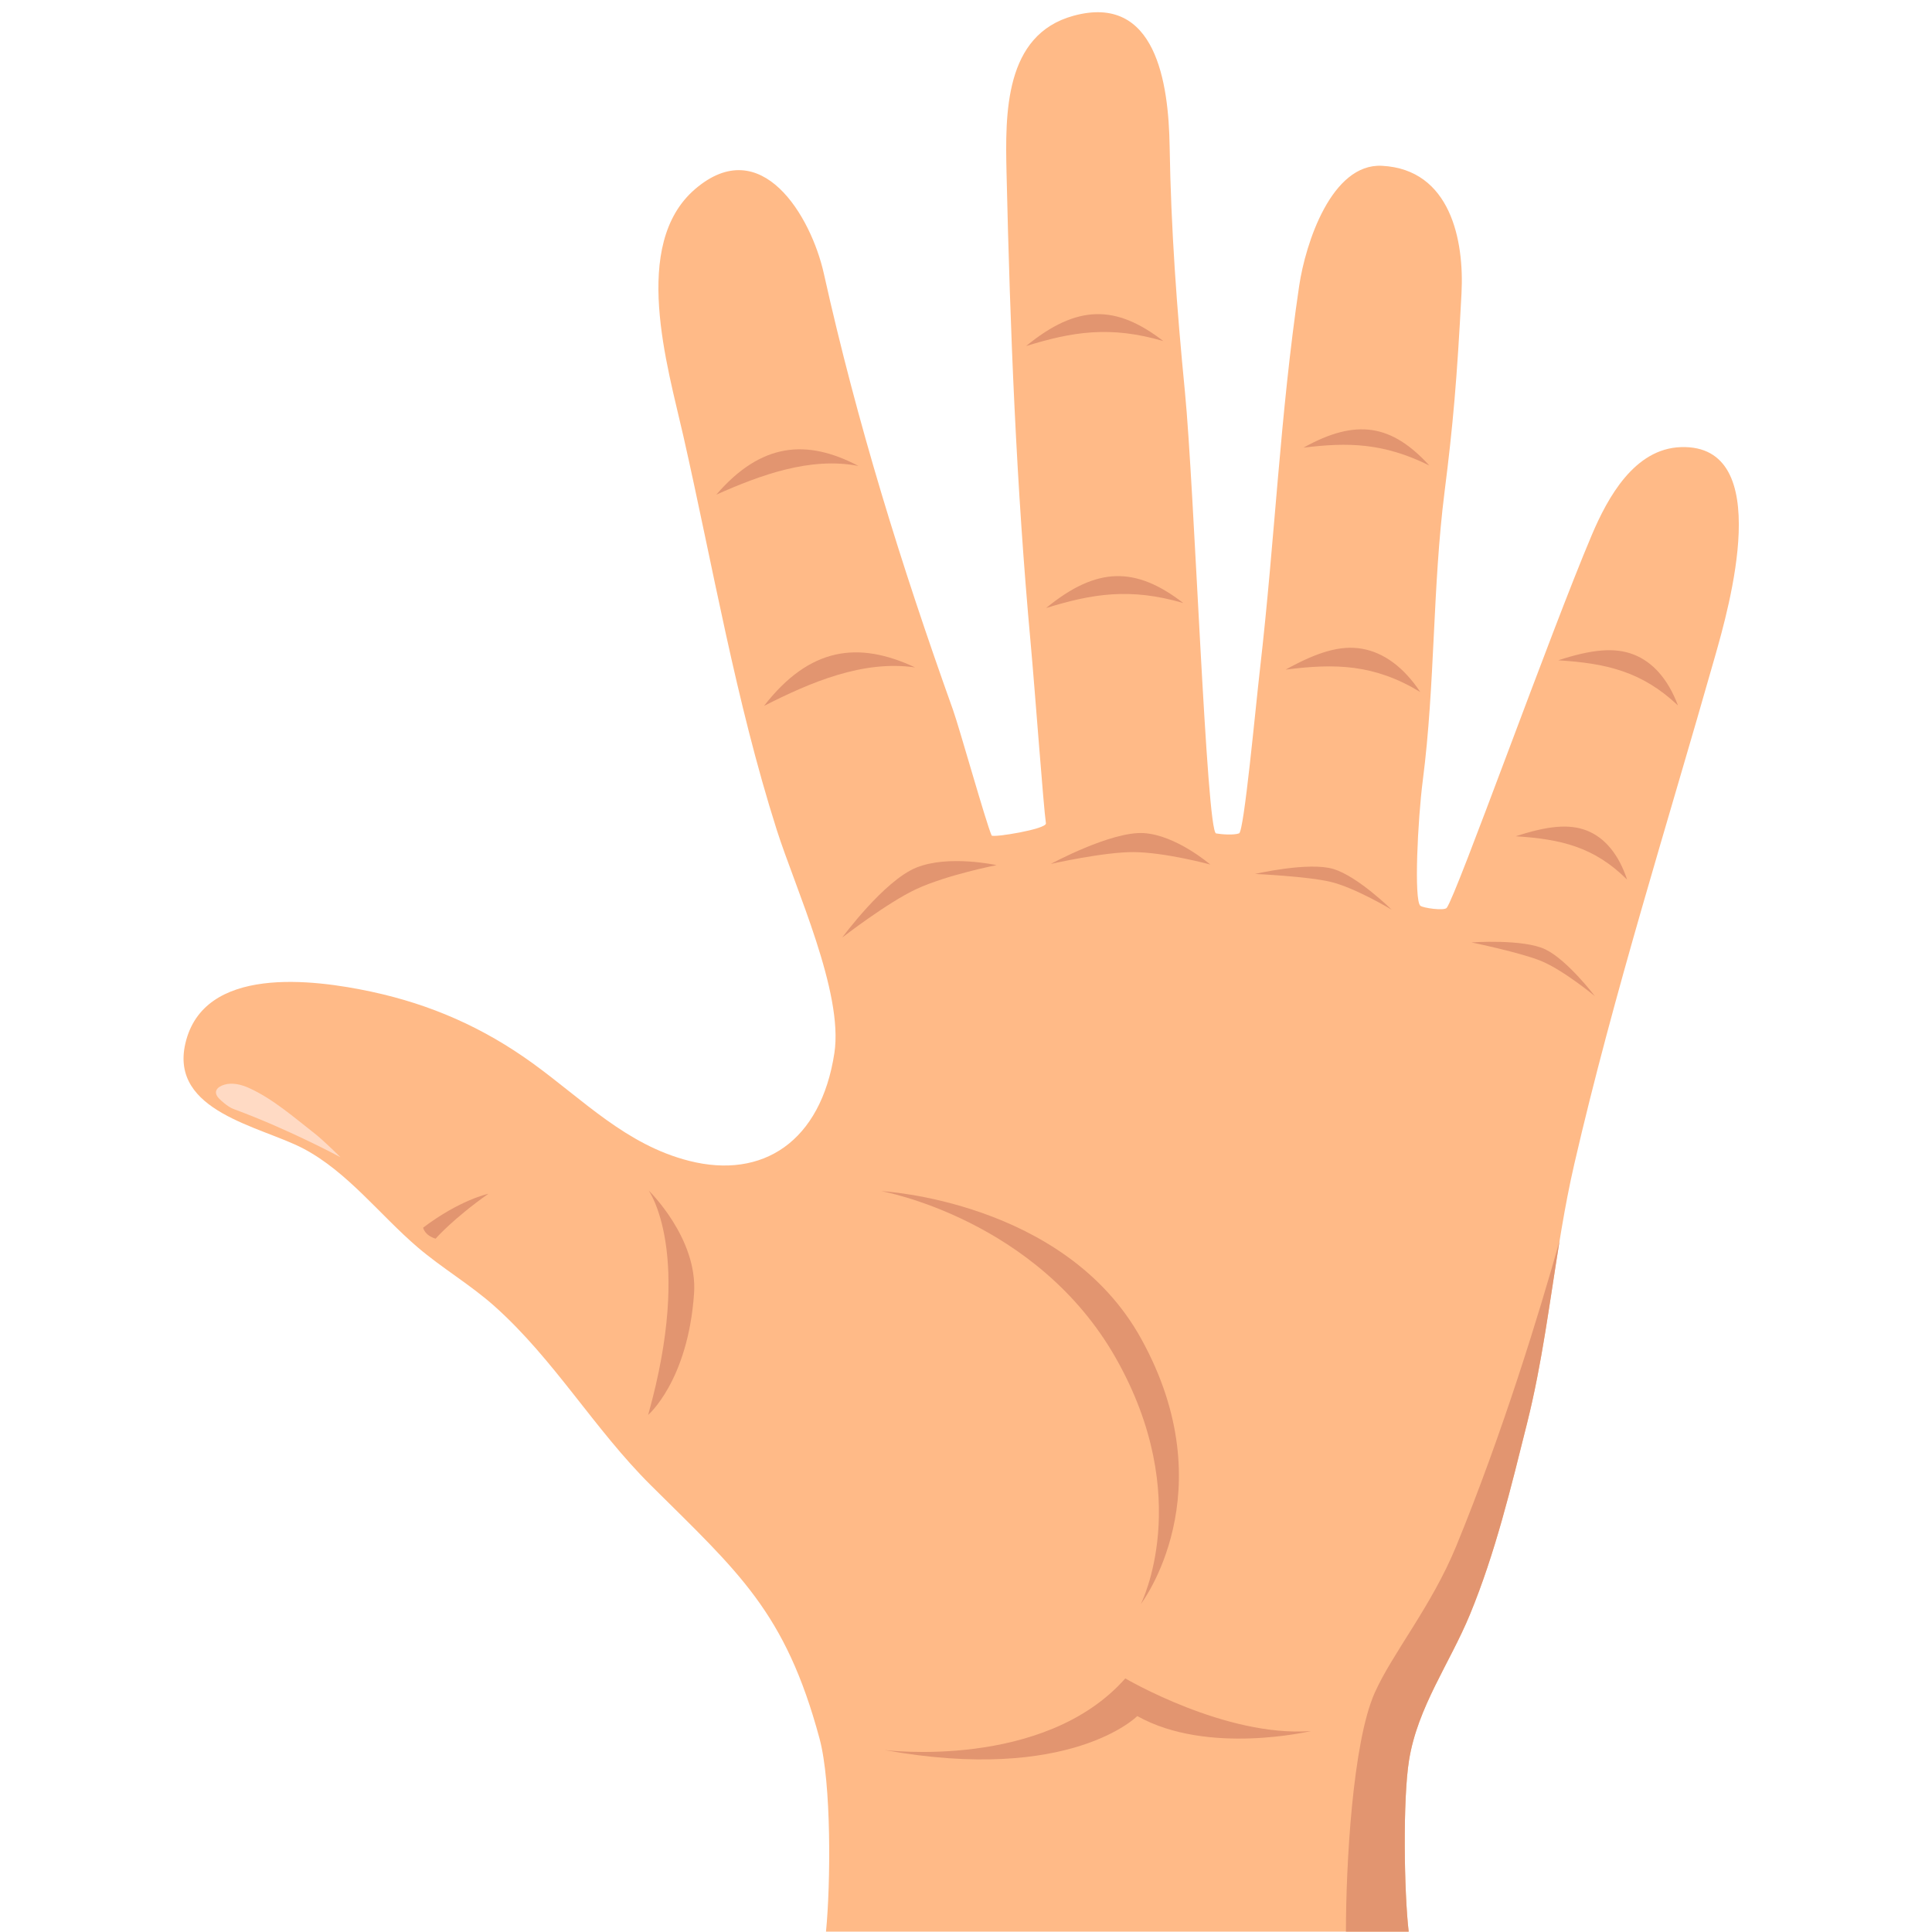
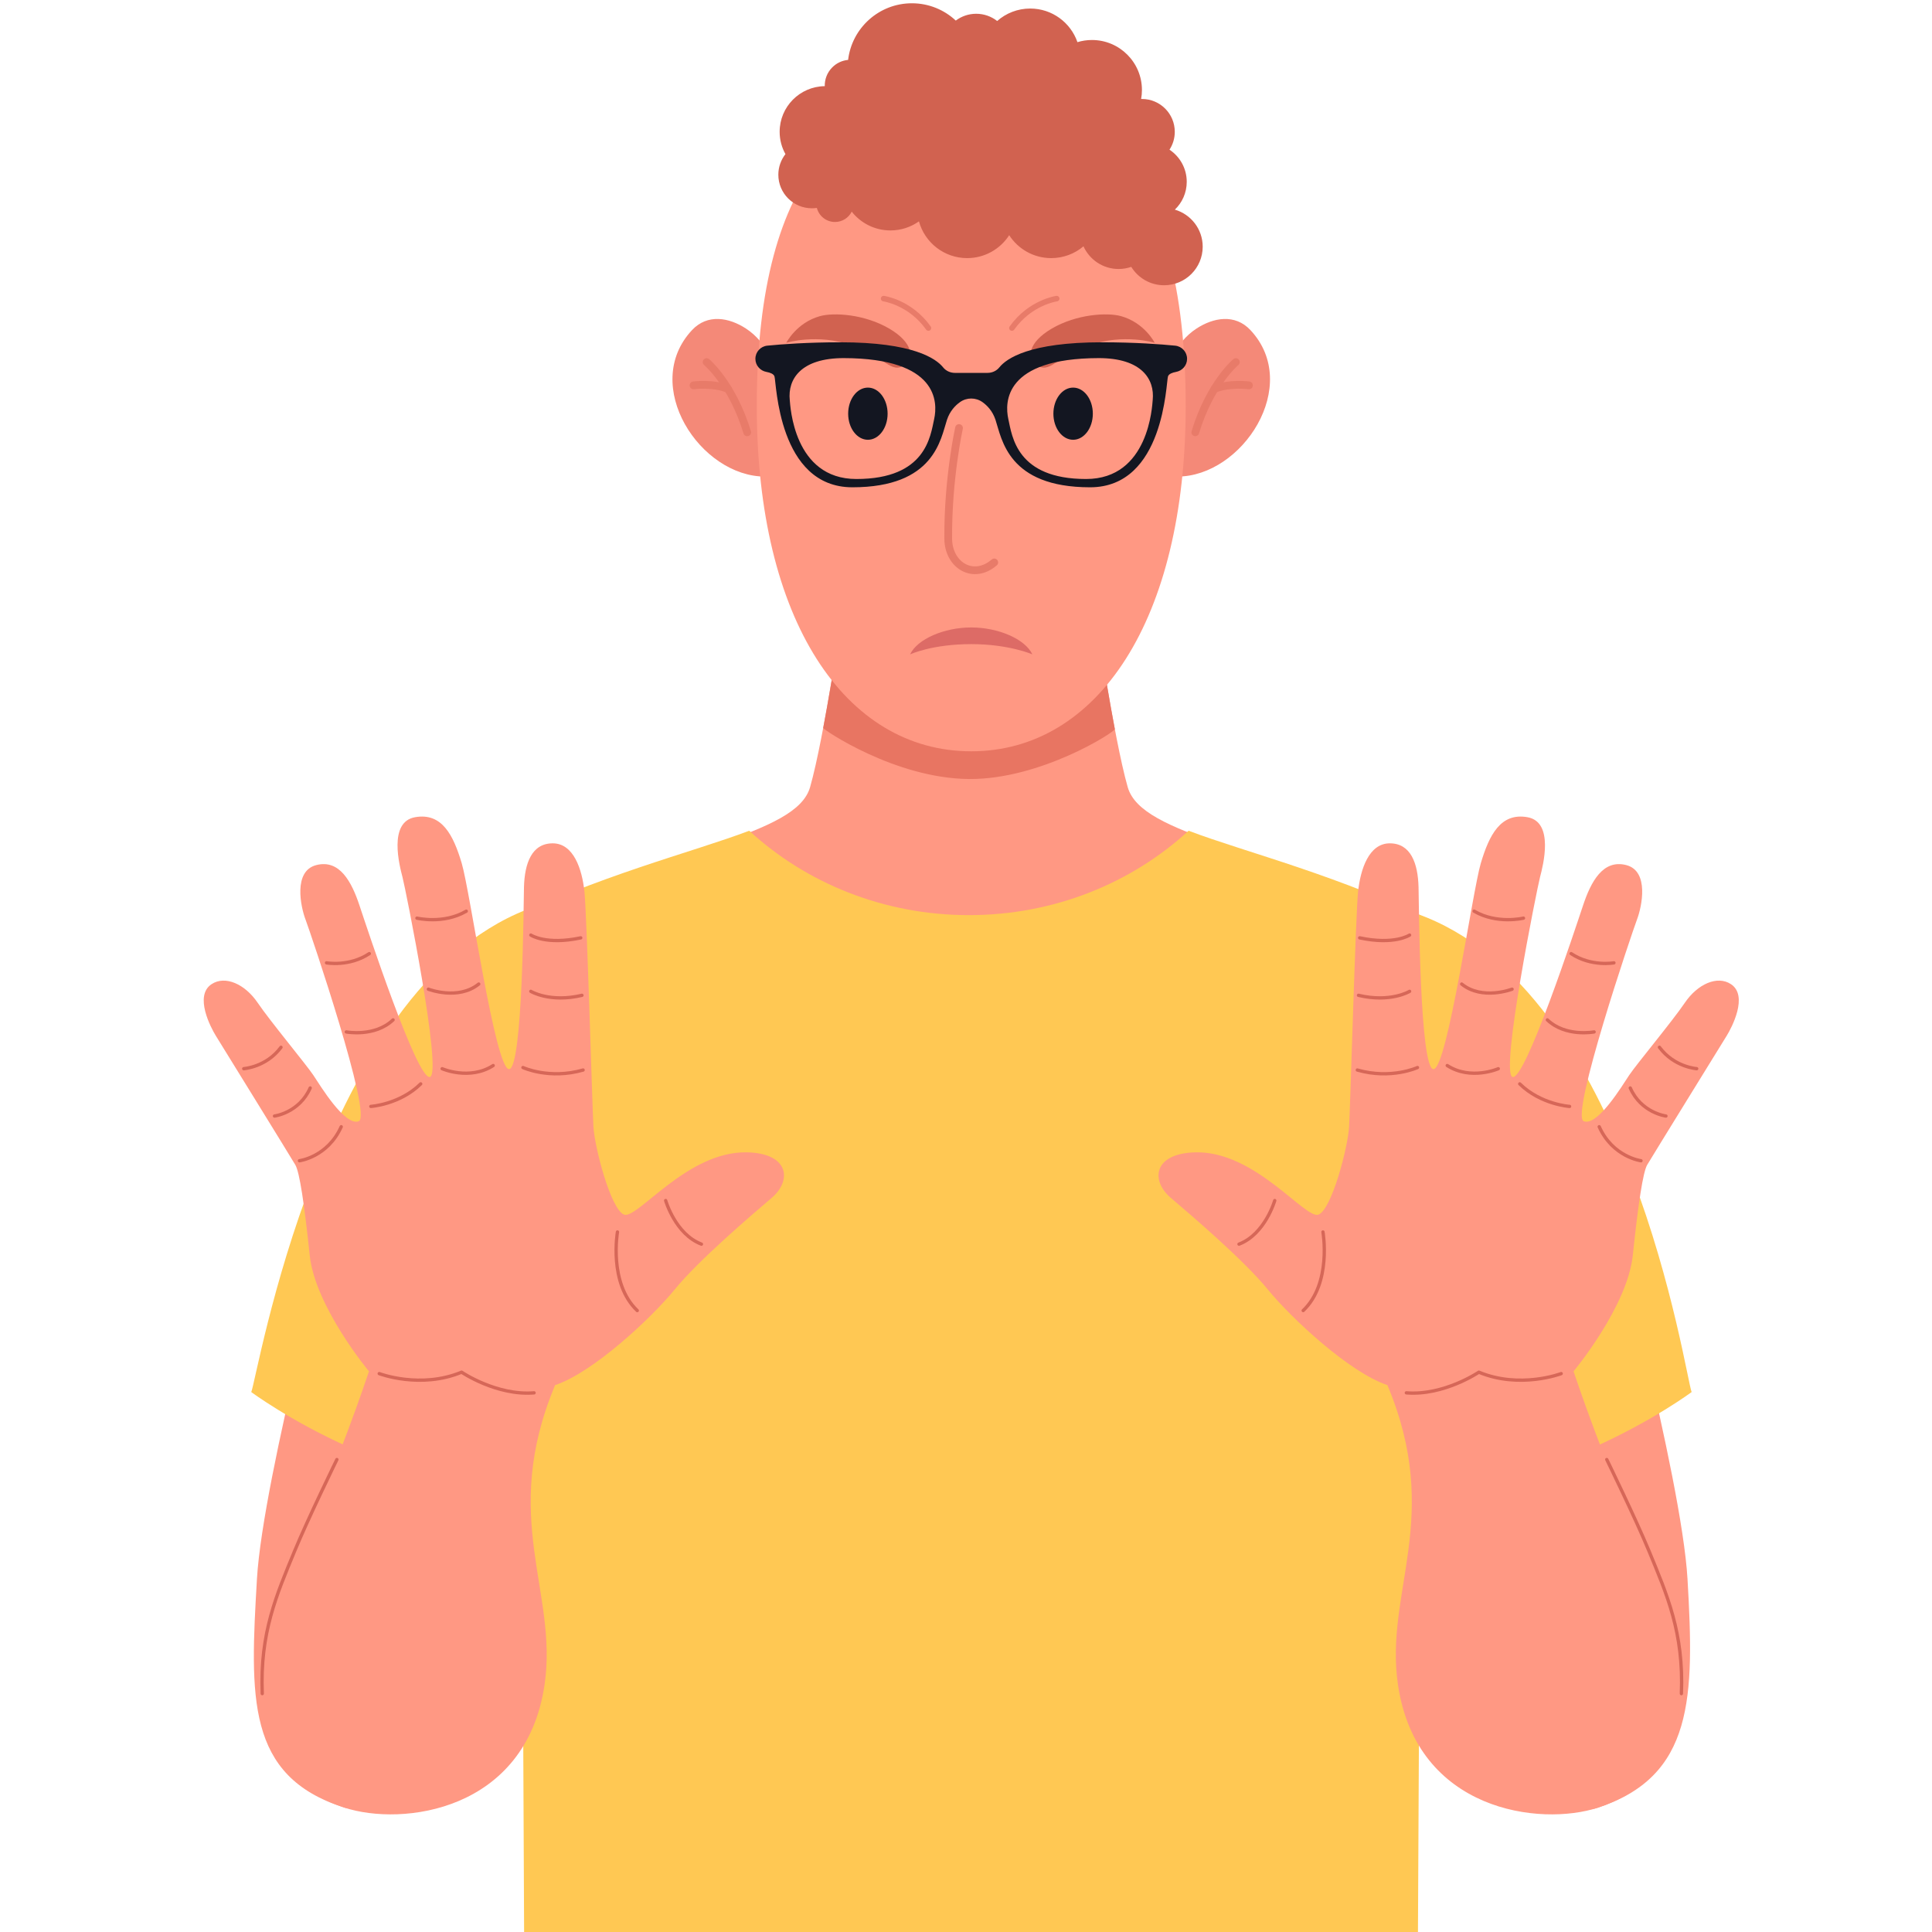
<svg xmlns="http://www.w3.org/2000/svg" width="4192" zoomAndPan="magnify" viewBox="0 0 3144 3144" height="4192" preserveAspectRatio="xMidYMid meet" version="1.0">
  <defs>
-     <clipPath id="9b09b3b36a">
-       <path d="M 298.68 19.891 L 2829.605 19.891 L 2829.605 3143.426 L 298.68 3143.426 Z M 298.68 19.891 " clip-rule="nonzero" />
-     </clipPath>
-     <clipPath id="aad432e2eb">
-       <path d="M 2190 2019 L 2538 2019 L 2538 3143.906 L 2190 3143.906 Z M 2190 2019 " clip-rule="nonzero" />
+     <clipPath id="33685a3ce0">
+       <path d="M 1885 1328 L 2829.559 1328 L 2829.559 2268 L 1885 2268 Z M 1885 1328 " clip-rule="nonzero" />
    </clipPath>
  </defs>
-   <g clip-path="url(#9b09b3b36a)">
-     <path fill="#ffba87" d="M 2735.551 727.598 C 2659.676 729.977 2616.203 809.805 2590.516 870.262 C 2523.09 1029.09 2370.062 1457.387 2354.258 1477.398 C 2350.172 1482.551 2315.543 1477.582 2311.336 1473.922 C 2300.84 1464.859 2307 1334.52 2315.422 1269.426 C 2335.496 1113.828 2331.043 956.188 2350.75 800.59 C 2364.57 691.602 2371.008 617.082 2378.359 477.105 C 2382.816 391.633 2360.789 275.539 2248.824 269.805 C 2167.062 265.656 2124.531 395.293 2114.129 465.574 C 2083.043 675.254 2074.684 877.672 2050.488 1088.113 C 2043.074 1152.508 2024.496 1353.129 2016.41 1356.148 C 2007.93 1359.32 1987.766 1357.824 1978.977 1356.27 C 1963.297 1353.523 1943.621 794.125 1928.211 636.941 C 1915.125 503.336 1905.547 372.266 1903.379 238.02 C 1901.699 135.102 1881.137 -11.102 1746.84 25.688 C 1634.297 56.496 1635.793 185.25 1637.957 280.906 C 1643.785 536.645 1653.883 791.93 1677.223 1046.754 C 1684.086 1121.762 1698.18 1314.023 1702.055 1339.797 C 1703.488 1349.312 1615.441 1363.527 1613.703 1359.594 C 1604.367 1338.363 1561.137 1183.988 1550.887 1155.312 C 1466.531 919.492 1395.082 689.527 1340.656 445.137 C 1319.973 352.223 1239.215 215.082 1131.246 307.629 C 1026.117 397.734 1086.34 596.188 1111.938 709.113 C 1160.566 923.793 1197.086 1139.605 1263.836 1349.863 C 1294.559 1446.59 1372.902 1614.875 1357.832 1713.613 C 1335.805 1857.988 1241.078 1919.449 1121.453 1889.102 C 1019.07 1863.109 949.48 1790.086 866.742 1730.207 C 786.535 1672.191 700.961 1634.52 604.492 1613.84 C 509.734 1593.523 330.836 1570.402 301.578 1698.363 C 276.227 1809.152 424.07 1832.668 493.32 1868.938 C 565.504 1906.793 618.438 1977.5 679.789 2029.871 C 719.754 2064.004 765.762 2090.789 804.965 2125.836 C 902.496 2213.016 966.777 2325.297 1058.914 2416.805 C 1201.965 2558.922 1277.992 2622.734 1333.668 2829.27 C 1353.195 2901.688 1351.793 3065.977 1344.164 3143.426 L 2292.387 3143.426 C 2284.883 3079.398 2282.656 2928.559 2293 2864.352 C 2306.91 2777.934 2359.262 2706.738 2392.059 2627.309 C 2433.398 2527.227 2458.934 2420.312 2485.199 2315.473 C 2519.949 2176.805 2529.805 2033.441 2561.898 1894.254 C 2626.055 1616.156 2713.25 1341.719 2791.168 1067.219 C 2812.828 990.809 2890.012 722.777 2735.551 727.598 " fill-opacity="1" fill-rule="evenodd" />
+   <path fill="#ffc853" d="M 854.891 3585.672 L 2305.266 3585.672 L 2315.289 1589.766 L 845.855 1589.766 L 854.891 3585.672 " fill-opacity="1" fill-rule="nonzero" />
+   <path fill="#ff9883" d="M 2321.73 1505.91 C 2058.535 1376.219 1858.047 1360.953 1835.145 1280.855 C 1812.27 1200.758 1781.73 990.973 1781.73 990.973 L 1371.723 990.973 C 1371.723 990.973 1341.215 1200.758 1318.309 1280.855 C 1295.434 1360.953 1094.949 1376.219 831.723 1505.91 C 630.16 1605.207 572.609 1964.348 572.609 2030.664 L 2580.875 2030.664 C 2580.875 1950.012 2523.324 1605.207 2321.73 1505.91 " fill-opacity="1" fill-rule="nonzero" />
+   <path fill="#ffc853" d="M 2345.625 1505.91 C 2179.293 1423.945 2028.52 1387.699 1934.25 1351.891 C 1841.848 1436.855 1715.758 1489.215 1576.727 1489.215 C 1437.699 1489.215 1311.637 1436.855 1219.234 1351.891 C 1124.965 1387.699 974.191 1423.945 807.859 1505.91 C 606.293 1605.207 548.711 1988.211 548.711 2054.527 L 2604.742 2054.527 C 2604.742 1973.875 2547.191 1605.207 2345.625 1505.91 " fill-opacity="1" fill-rule="nonzero" />
+   <path fill="#e87562" d="M 1814.191 1186.422 C 1797.086 1096.477 1781.73 990.973 1781.73 990.973 L 1371.723 990.973 C 1371.723 990.973 1356.57 1095.109 1339.613 1184.645 C 1339.203 1186.832 1456.027 1266.754 1576.902 1267.715 C 1693.844 1268.648 1815.008 1190.766 1814.191 1186.422 " fill-opacity="1" fill-rule="nonzero" />
+   <path fill="#f48978" d="M 1266.613 642.758 C 1267.258 599.461 1248.227 557.152 1214.133 534.805 C 1186.449 516.625 1151.25 510.332 1126.188 537.137 C 1042.031 627.051 1139.445 775.711 1245.168 775.535 C 1255.688 775.535 1264.723 768.277 1264.867 756.77 L 1266.613 642.758 " fill-opacity="1" fill-rule="nonzero" />
+   <path stroke-linecap="round" transform="matrix(0.745994, 0, 0, -0.745904, 331.529, 3585.67)" fill="none" stroke-linejoin="round" d="M 1096.992 4017.228 C 1096.992 4017.228 1153.126 3970.624 1185.549 3863.985 " stroke="#e87b69" stroke-width="16.897" stroke-opacity="1" stroke-miterlimit="10" />
+   <path stroke-linecap="round" transform="matrix(0.745994, 0, 0, -0.745904, 331.529, 3585.67)" fill="none" stroke-linejoin="round" d="M 1068.397 3966.445 C 1068.397 3966.445 1111.13 3972.148 1143.789 3958.516 " stroke="#e87b69" stroke-width="16.897" stroke-opacity="1" stroke-miterlimit="10" />
+   <path fill="#f48978" d="M 1894.445 642.758 C 1893.773 599.461 1912.805 557.152 1946.898 534.805 C 1974.582 516.625 2009.781 510.332 2034.844 537.137 C 2119 627.051 2021.613 775.711 1915.863 775.535 C 1905.371 775.535 1896.34 768.277 1896.164 756.77 L 1894.445 642.758 " fill-opacity="1" fill-rule="nonzero" />
+   <path stroke-linecap="round" transform="matrix(0.745994, 0, 0, -0.745904, 331.529, 3585.67)" fill="none" stroke-linejoin="round" d="M 2251.524 4017.228 C 2251.524 4017.228 2195.354 3970.624 2163.009 3863.985 " stroke="#e87b69" stroke-width="16.897" stroke-opacity="1" stroke-miterlimit="10" />
+   <path stroke-linecap="round" transform="matrix(0.745994, 0, 0, -0.745904, 331.529, 3585.67)" fill="none" stroke-linejoin="round" d="M 2280.119 3966.445 C 2280.119 3966.445 2237.38 3972.148 2204.727 3958.516 " stroke="#e87b69" stroke-width="16.897" stroke-opacity="1" stroke-miterlimit="10" />
+   <path fill="#ff9883" d="M 1929.531 660.938 C 1929.531 1008.832 1786.043 1222.609 1580.516 1222.609 C 1374.988 1222.609 1231.531 1008.832 1231.531 660.938 C 1231.531 268.609 1387.781 152.559 1580.516 152.559 C 1773.25 152.559 1929.531 268.609 1929.531 660.938 " fill-opacity="1" fill-rule="nonzero" />
+   <path stroke-linecap="round" transform="matrix(0.745994, 0, 0, -0.745904, 331.529, 3585.67)" fill="none" stroke-linejoin="round" d="M 1647.616 3873.322 C 1647.616 3873.322 1623.126 3763.163 1624.063 3631.837 C 1624.492 3573.984 1678.787 3540.74 1724.49 3580.117 " stroke="#e87b69" stroke-width="16.897" stroke-opacity="1" stroke-miterlimit="10" />
+   <path fill="#131621" d="M 1444.43 673.207 C 1444.43 696.66 1430.062 715.656 1412.348 715.656 C 1394.602 715.656 1380.234 696.66 1380.234 673.207 C 1380.234 649.75 1394.602 630.754 1412.348 630.754 C 1430.062 630.754 1444.43 649.75 1444.43 673.207 " fill-opacity="1" fill-rule="nonzero" />
+   <path fill="#131621" d="M 1778.406 673.207 C 1778.406 696.66 1764.043 715.656 1746.324 715.656 C 1728.578 715.656 1714.211 696.66 1714.211 673.207 C 1714.211 649.75 1728.578 630.754 1746.324 630.754 C 1764.043 630.754 1778.406 649.75 1778.406 673.207 " fill-opacity="1" fill-rule="nonzero" />
+   <path fill="#d16250" d="M 1333.93 514.586 C 1357.008 508.027 1407.012 511.352 1446.938 534.629 C 1486.102 557.504 1487.586 582.91 1472.785 593.516 C 1449.996 609.863 1440.641 580.578 1386.672 561.988 C 1329.5 542.266 1279.496 557.91 1279.496 557.91 C 1279.496 557.91 1295.93 525.363 1333.93 514.586 " fill-opacity="1" fill-rule="nonzero" />
+   <path fill="#d16250" d="M 1824.711 514.586 C 1801.66 508.027 1751.656 511.352 1711.734 534.629 C 1672.539 557.504 1671.055 582.91 1685.859 593.516 C 1708.676 609.863 1718.027 580.578 1771.969 561.988 C 1829.172 542.266 1879.145 557.91 1879.145 557.91 C 1879.145 557.91 1862.711 525.363 1824.711 514.586 " fill-opacity="1" fill-rule="nonzero" />
+   <path stroke-linecap="round" transform="matrix(0.745994, 0, 0, -0.745904, 331.529, 3585.67)" fill="none" stroke-linejoin="round" d="M 1483.164 4155.666 C 1483.164 4155.666 1541.015 4147.732 1580.858 4091.445 " stroke="#e87b69" stroke-width="12.07" stroke-opacity="1" stroke-miterlimit="10" />
+   <path stroke-linecap="round" transform="matrix(0.745994, 0, 0, -0.745904, 331.529, 3585.67)" fill="none" stroke-linejoin="round" d="M 1860.702 4155.666 C 1860.702 4155.666 1802.851 4147.732 1763.008 4091.445 " stroke="#e87b69" stroke-width="12.07" stroke-opacity="1" stroke-miterlimit="10" />
+   <path fill="#131621" d="M 1875.824 651.004 C 1874.922 659.801 1869.938 779.496 1767.449 779.496 C 1654.094 779.496 1647.016 709.715 1640.863 681.887 C 1634.891 654.82 1634.047 583.145 1787.617 582.766 C 1857.727 582.59 1879.352 617.059 1875.824 651.004 Z M 1520.195 681.887 C 1514.047 709.715 1506.938 779.496 1393.578 779.496 C 1291.094 779.496 1286.141 659.801 1285.207 651.004 C 1281.68 617.059 1303.305 582.59 1373.414 582.766 C 1526.957 583.145 1526.141 654.82 1520.195 681.887 Z M 1912.309 562.484 C 1889.23 560.211 1846.977 557.008 1793.328 557.008 C 1675.105 557.008 1637.805 583.492 1626.266 597.828 C 1621.633 603.625 1614.465 606.801 1607.062 606.801 L 1553.969 606.801 C 1546.566 606.801 1539.398 603.625 1534.766 597.828 C 1523.227 583.492 1485.926 557.008 1367.703 557.008 C 1314.055 557.008 1271.801 560.211 1248.723 562.484 C 1237.68 563.562 1229.285 572.801 1229.285 583.902 L 1229.285 584.016 C 1229.285 594.535 1236.922 603.336 1247.266 605.23 C 1253.355 606.336 1258.98 608.492 1260.32 612.512 C 1263.555 622.215 1266.062 792.988 1387.109 792.988 C 1521.012 792.988 1530.715 714.172 1541.059 683.113 C 1545.75 669.066 1554.289 660.035 1562.215 654.383 C 1573.172 646.574 1587.859 646.574 1598.816 654.383 C 1606.742 660.035 1615.281 669.066 1619.973 683.113 C 1630.316 714.172 1640.02 792.988 1773.922 792.988 C 1894.969 792.988 1897.477 622.215 1900.711 612.512 C 1902.051 608.492 1907.676 606.336 1913.766 605.23 C 1924.109 603.336 1931.746 594.535 1931.746 584.016 L 1931.746 583.902 C 1931.746 572.801 1923.352 563.562 1912.309 562.484 " fill-opacity="1" fill-rule="nonzero" />
+   <path fill="#d16250" d="M 1911.871 341.16 C 1923.789 329.738 1931.219 313.684 1931.219 295.883 C 1931.219 274.031 1920.059 254.828 1903.156 243.582 C 1908.605 235.219 1911.754 225.227 1911.754 214.504 C 1911.754 184.988 1887.828 161.066 1858.312 161.066 C 1857.844 161.066 1857.406 161.066 1856.969 161.094 C 1857.844 156.348 1858.312 151.449 1858.312 146.469 C 1858.312 101.512 1821.887 65.09 1776.949 65.09 C 1768.734 65.09 1760.836 66.312 1753.348 68.586 C 1742.305 36.738 1712.086 13.895 1676.477 13.895 C 1655.871 13.895 1637.078 21.559 1622.738 34.176 C 1613.328 26.805 1601.469 22.402 1588.586 22.402 C 1576.113 22.402 1564.605 26.543 1555.367 33.477 C 1536.66 16.023 1511.57 5.328 1483.973 5.328 C 1430.441 5.328 1386.293 45.598 1380.145 97.488 C 1370.762 98.363 1361.582 102.383 1354.414 109.582 C 1345.965 118.031 1341.914 129.16 1342.148 140.203 C 1301.523 140.699 1268.742 173.77 1268.742 214.504 C 1268.742 227.672 1272.18 240.055 1278.184 250.777 C 1270.957 260.043 1266.613 271.699 1266.613 284.344 C 1266.613 314.5 1291.062 338.945 1321.223 338.945 C 1323.965 338.945 1326.672 338.742 1329.297 338.363 C 1332.676 351.504 1344.594 361.238 1358.785 361.238 C 1370.734 361.238 1381.02 354.391 1386.031 344.426 C 1400.719 363.016 1423.477 374.988 1449.035 374.988 C 1466.312 374.988 1482.312 369.512 1495.426 360.219 C 1504.867 394.688 1536.398 420.035 1573.871 420.035 C 1602.574 420.035 1627.809 405.176 1642.293 382.738 C 1656.777 405.176 1681.98 420.035 1710.684 420.035 C 1730.676 420.035 1749.004 412.809 1763.168 400.832 C 1773.016 422.598 1794.902 437.75 1820.34 437.75 C 1827.566 437.75 1834.473 436.527 1840.941 434.281 C 1851.988 452.23 1871.805 464.207 1894.414 464.207 C 1929.094 464.207 1957.184 436.117 1957.184 401.445 C 1957.184 372.832 1938.039 348.738 1911.871 341.16 " fill-opacity="1" fill-rule="nonzero" />
+   <path fill="#dd6b66" d="M 1481 1064.895 C 1492.773 1039.863 1536.629 1021.07 1580.516 1021.07 C 1624.402 1021.07 1668.258 1039.863 1680.031 1064.895 C 1680.031 1064.895 1642.148 1048.195 1580.516 1048.195 C 1516.699 1048.195 1481 1064.895 1481 1064.895 " fill-opacity="1" fill-rule="nonzero" />
+   <path fill="#ff9883" d="M 551.363 1946.984 C 551.363 1946.984 427.84 2402.887 418.133 2569.551 C 406.945 2761.621 400.535 2889.941 558.824 2941.074 C 639.047 2966.977 772.977 2775.984 796.988 2663.953 C 821 2551.895 901.34 2126.465 898.66 2030.402 C 896.008 1934.367 852.152 1827.523 756.074 1819.508 C 660.027 1811.496 578.727 1827.523 551.363 1946.984 " fill-opacity="1" fill-rule="nonzero" />
+   <path fill="#ff9883" d="M 2612.902 1946.984 C 2612.902 1946.984 2736.426 2402.887 2746.133 2569.551 C 2757.32 2761.621 2756.914 2891.133 2598.621 2942.27 C 2518.371 2968.172 2391.289 2775.984 2367.246 2663.953 C 2343.234 2551.895 2262.926 2126.465 2265.605 2030.402 C 2268.258 1934.367 2312.113 1827.523 2408.191 1819.508 C 2504.238 1811.496 2585.539 1827.523 2612.902 1946.984 " fill-opacity="1" fill-rule="nonzero" />
+   <path fill="#ffc853" d="M 2752.863 2265.305 C 2752.863 2265.305 2504.879 2450.41 2222.129 2429.957 C 2222.129 2429.957 2204.82 2089.898 2204.82 1976.352 C 2204.82 1862.836 2304.422 1486.531 2304.422 1486.531 C 2652.969 1608.703 2742.723 2242.285 2752.863 2265.305 " fill-opacity="1" fill-rule="nonzero" />
+   <path fill="#ffc853" d="M 408.867 2265.305 C 408.867 2265.305 656.852 2450.41 939.602 2429.957 C 939.602 2429.957 956.91 2089.898 956.91 1976.352 C 956.91 1862.836 855.59 1480.793 855.59 1480.793 C 521.293 1613.25 419.008 2242.285 408.867 2265.305 " fill-opacity="1" fill-rule="nonzero" />
+   <path fill="#ff9883" d="M 560.484 2941.602 C 654.551 2972.543 855.562 2947.688 886.129 2742.012 C 908.625 2590.355 812.754 2470.254 903.352 2254.055 L 758.203 2211.195 L 600.438 2231.648 C 600.438 2231.648 541.98 2406.969 501.066 2477.07 C 460.184 2547.203 422.184 2675.754 425.098 2731.262 C 428.043 2786.766 431.625 2899.234 560.484 2941.602 " fill-opacity="1" fill-rule="nonzero" />
+   <path fill="#ff9883" d="M 755.289 2267.691 L 600.438 2231.648 C 600.438 2231.648 512.754 2126.465 504.012 2042.727 C 495.238 1958.957 487.461 1907.355 480.609 1895.672 C 473.82 1883.988 358.891 1697.98 351.082 1685.305 C 343.301 1672.66 315.531 1620.562 344.262 1601.566 C 366.586 1586.82 398.812 1601.566 419.27 1631.75 C 439.727 1661.938 498.152 1732.07 509.84 1749.582 C 521.523 1767.121 561.477 1833.348 583.887 1824.578 C 606.266 1815.809 504.973 1516.836 497.191 1496.379 C 489.383 1475.926 476.734 1417.508 514.707 1407.777 C 552.703 1398.016 572.172 1435.047 584.848 1473.012 C 597.492 1511.008 679.32 1759.34 699.777 1752.523 C 720.234 1745.707 659.855 1445.742 654.957 1427.238 C 650.09 1408.738 631.586 1337.645 675.414 1329.863 C 719.242 1322.055 737.773 1359.059 751.383 1404.832 C 765.02 1450.605 805.934 1739.848 828.344 1739.848 C 850.754 1739.848 852.062 1468.438 852.676 1443.789 C 853.668 1404.832 865.352 1372.375 899.445 1372.375 C 933.539 1372.375 947.18 1414.594 951.055 1450.605 C 954.957 1486.648 963.73 1799.258 965.684 1833.348 C 967.633 1867.438 993.918 1967.727 1015.336 1976.5 C 1036.785 1985.27 1118.117 1872.801 1216 1875.219 C 1284.156 1876.91 1289.023 1920.992 1255.922 1949.227 C 1222.816 1977.488 1137.086 2050.508 1098.125 2098.234 C 1059.164 2145.957 964.691 2233.602 903.352 2254.055 L 755.289 2267.691 " fill-opacity="1" fill-rule="nonzero" />
+   <path fill="#ff9883" d="M 2600.633 2941.602 C 2506.566 2972.543 2305.559 2947.688 2275.02 2742.012 C 2252.492 2590.355 2348.363 2470.254 2257.797 2254.055 L 2402.914 2211.195 L 2560.684 2231.648 C 2560.684 2231.648 2619.137 2406.969 2660.051 2477.07 C 2700.934 2547.203 2738.934 2675.754 2736.02 2731.262 C 2733.105 2786.766 2729.492 2899.234 2600.633 2941.602 " fill-opacity="1" fill-rule="nonzero" />
+   <g clip-path="url(#33685a3ce0)">
+     <path fill="#ff9883" d="M 2405.828 2267.691 L 2560.684 2231.648 C 2560.684 2231.648 2648.363 2126.465 2657.105 2042.727 C 2665.879 1958.957 2673.688 1907.355 2680.508 1895.672 C 2687.297 1883.988 2802.254 1697.98 2810.035 1685.305 C 2817.816 1672.66 2845.586 1620.562 2816.855 1601.566 C 2794.535 1586.82 2762.305 1601.566 2741.848 1631.75 C 2721.391 1661.938 2662.965 1732.07 2651.277 1749.582 C 2639.594 1767.121 2599.641 1833.348 2577.262 1824.578 C 2554.855 1815.809 2656.145 1516.836 2663.926 1496.379 C 2671.734 1475.926 2684.383 1417.508 2646.414 1407.777 C 2608.414 1398.016 2588.949 1435.047 2576.273 1473.012 C 2563.625 1511.008 2481.797 1759.34 2461.344 1752.523 C 2440.887 1745.707 2501.293 1445.742 2506.16 1427.238 C 2511.027 1408.738 2529.531 1337.645 2485.703 1329.863 C 2441.875 1322.055 2423.371 1359.059 2409.734 1404.832 C 2396.098 1450.605 2355.184 1739.848 2332.773 1739.848 C 2310.367 1739.848 2309.055 1468.438 2308.441 1443.789 C 2307.453 1404.832 2295.766 1372.375 2261.672 1372.375 C 2227.578 1372.375 2213.969 1414.594 2210.066 1450.605 C 2206.16 1486.648 2197.387 1799.258 2195.438 1833.348 C 2193.512 1867.438 2167.199 1967.727 2145.781 1976.5 C 2124.332 1985.27 2043.031 1872.801 1945.148 1875.219 C 1876.961 1876.91 1872.094 1920.992 1905.199 1949.227 C 1938.332 1977.488 2024.031 2050.508 2062.992 2098.234 C 2101.953 2145.957 2196.426 2233.602 2257.797 2254.055 L 2405.828 2267.691 " fill-opacity="1" fill-rule="nonzero" />
  </g>
-   <path fill="#e29570" d="M 1489.141 1086.102 C 1404.418 1073.84 1319.301 1110.137 1243.305 1148.727 C 1317.5 1053.156 1396.637 1042.695 1489.141 1086.102 " fill-opacity="1" fill-rule="evenodd" />
-   <path fill="#e29570" d="M 1397.004 758.254 C 1318.75 743.121 1237.965 772.801 1165.629 804.984 C 1238.82 720.125 1312.863 714.055 1397.004 758.254 " fill-opacity="1" fill-rule="evenodd" />
-   <path fill="#e29570" d="M 1893.098 555.008 C 1806.301 529.629 1744.707 539.973 1669.809 563.121 C 1752.883 495.07 1815.883 495.496 1893.098 555.008 " fill-opacity="1" fill-rule="evenodd" />
-   <path fill="#e29570" d="M 2325.949 757.488 C 2250.898 720.336 2193.086 719.664 2121.176 728.48 C 2207.699 680.285 2265.055 690.934 2325.949 757.488 " fill-opacity="1" fill-rule="evenodd" />
-   <path fill="#e29570" d="M 2311.211 1126.121 C 2236.133 1080.641 2172.828 1079.453 2092.164 1089.672 C 2144.18 1060.875 2181.492 1049.648 2216.422 1055.719 C 2251.598 1061.82 2284.242 1085.461 2311.211 1126.121 " fill-opacity="1" fill-rule="evenodd" />
-   <path fill="#e29570" d="M 2730.578 1147.961 C 2670.996 1091.898 2612.633 1079.391 2535.691 1074.512 C 2590.148 1056.848 2627.184 1053.066 2658.18 1065.023 C 2689.422 1077.043 2714.469 1105.043 2730.578 1147.961 " fill-opacity="1" fill-rule="evenodd" />
-   <path fill="#e29570" d="M 2647.809 1431.398 C 2593.656 1377.531 2539.047 1365.574 2466.652 1360.875 C 2518.668 1343.914 2553.723 1340.285 2582.52 1351.723 C 2611.566 1363.254 2634.172 1390.156 2647.809 1431.398 " fill-opacity="1" fill-rule="evenodd" />
-   <path fill="#e29570" d="M 1925.621 981.352 C 1838.793 955.973 1777.195 966.316 1702.332 989.469 C 1785.375 921.414 1848.371 921.84 1925.621 981.352 " fill-opacity="1" fill-rule="evenodd" />
-   <path fill="#e29570" d="M 1055.434 1937.141 C 1055.434 1937.141 1128.961 2038.293 1054.734 2302.57 C 1054.734 2302.57 1119.504 2247.27 1129.449 2105.156 C 1135.793 2014.895 1055.434 1937.141 1055.434 1937.141 " fill-opacity="1" fill-rule="evenodd" />
-   <g clip-path="url(#aad432e2eb)">
-     <path fill="#e29570" d="M 2292.387 3143.426 C 2284.883 3079.398 2282.656 2928.559 2293 2864.352 C 2306.91 2777.934 2359.262 2706.738 2392.059 2627.309 C 2433.398 2527.227 2458.934 2420.312 2485.199 2315.473 C 2509.637 2217.984 2521.75 2118.148 2537.98 2019.105 C 2505.305 2135.352 2445.355 2331.945 2369.664 2516.277 C 2329.488 2614.102 2266.031 2690.055 2237.168 2754.629 C 2200.863 2835.922 2190.246 3037.059 2190.277 3143.426 L 2292.387 3143.426 " fill-opacity="1" fill-rule="evenodd" />
-   </g>
-   <path fill="#e29570" d="M 1434.195 1938.363 C 1434.195 1938.363 1687.688 1983.539 1816.156 2210.637 C 1944.594 2437.699 1856.488 2610.348 1856.488 2610.348 C 1856.488 2610.348 1995.789 2428.945 1856.762 2178.027 C 1732.441 1953.676 1434.195 1938.363 1434.195 1938.363 " fill-opacity="1" fill-rule="evenodd" />
-   <path fill="#e29570" d="M 1439.352 2847.879 C 1439.352 2847.879 1698.914 2881.066 1831.227 2731.324 C 1831.227 2731.324 1994.445 2827.504 2133.348 2816.98 C 2133.348 2816.98 1965.492 2857 1850.754 2792.605 C 1850.754 2792.605 1742.172 2902.691 1439.352 2847.879 " fill-opacity="1" fill-rule="evenodd" />
-   <path fill="#ffdac4" d="M 380.227 1804.789 C 374.586 1802.715 369.641 1799.055 364.883 1795.273 C 361.863 1792.863 358.934 1790.27 356.281 1787.465 C 346.578 1777.273 352.496 1768.887 365.004 1765.164 C 378.184 1761.23 392.828 1764.953 405.031 1770.441 C 443.992 1788.043 478.129 1818.09 511.566 1844.168 C 527.156 1856.309 554.004 1883.184 554.004 1883.184 C 554.004 1883.184 471.051 1838.281 380.227 1804.789 " fill-opacity="1" fill-rule="evenodd" />
-   <path fill="#e29570" d="M 688.605 1997.781 C 688.605 1997.781 690.406 2010.074 708.863 2015.719 C 708.863 2015.719 736.961 1983.414 794.773 1942.664 C 794.773 1942.664 749.07 1952.121 688.605 1997.781 " fill-opacity="1" fill-rule="evenodd" />
-   <path fill="#e29570" d="M 1370.586 1525.684 C 1370.586 1525.684 1438.375 1433.41 1490.879 1412 C 1543.352 1390.555 1621.695 1407.852 1621.695 1407.852 C 1621.695 1407.852 1541.277 1423.59 1491.242 1446.801 C 1444.445 1468.492 1370.586 1525.684 1370.586 1525.684 " fill-opacity="1" fill-rule="evenodd" />
-   <path fill="#e29570" d="M 1709.988 1405.898 C 1709.988 1405.898 1808.223 1352.668 1860.973 1355.719 C 1913.75 1358.77 1969.52 1406.875 1969.52 1406.875 C 1969.52 1406.875 1896.637 1387.078 1845.078 1386.648 C 1796.812 1386.254 1709.988 1405.898 1709.988 1405.898 " fill-opacity="1" fill-rule="evenodd" />
-   <path fill="#e29570" d="M 2042.254 1422.188 C 2042.254 1422.188 2129.656 1402.023 2169.809 1414.133 C 2209.926 1426.211 2264.594 1480.297 2264.594 1480.297 C 2264.594 1480.297 2205.625 1444.82 2165.809 1435.18 C 2128.559 1426.121 2042.254 1422.188 2042.254 1422.188 " fill-opacity="1" fill-rule="evenodd" />
-   <path fill="#e29570" d="M 2394.469 1533.613 C 2394.469 1533.613 2478.578 1527.605 2514.641 1544.871 C 2550.699 1562.105 2595.305 1620.945 2595.305 1620.945 C 2595.305 1620.945 2544.445 1578.973 2508.387 1564.027 C 2474.676 1550.055 2394.469 1533.613 2394.469 1533.613 " fill-opacity="1" fill-rule="evenodd" />
+   <path stroke-linecap="round" transform="matrix(0.745994, 0, 0, -0.745904, 331.529, 3585.67)" fill="none" stroke-linejoin="round" d="M 382.85 1810.353 C 382.85 1810.353 472.537 1776.056 562.46 1813.474 C 562.46 1813.474 639.062 1761.639 720.623 1768.4 " stroke="#d66758" stroke-width="7.242" stroke-opacity="1" stroke-miterlimit="10" />
+   <path stroke-linecap="round" transform="matrix(0.745994, 0, 0, -0.745904, 331.529, 3585.67)" fill="none" stroke-linejoin="round" d="M 902.537 2119.374 C 902.537 2119.374 882.812 2007.576 945.705 1947.927 " stroke="#d66758" stroke-width="7.242" stroke-opacity="1" stroke-miterlimit="10" />
+   <path stroke-linecap="round" transform="matrix(0.745994, 0, 0, -0.745904, 331.529, 3585.67)" fill="none" stroke-linejoin="round" d="M 1007.698 2187.931 C 1007.698 2187.931 1028.868 2114.451 1085.703 2092.812 " stroke="#d66758" stroke-width="7.242" stroke-opacity="1" stroke-miterlimit="10" />
+   <path stroke-linecap="round" transform="matrix(0.745994, 0, 0, -0.745904, 331.529, 3585.67)" fill="none" stroke-linejoin="round" d="M 696.368 2478.125 C 696.368 2478.125 753.711 2451.484 827.58 2472.694 " stroke="#d66758" stroke-width="7.242" stroke-opacity="1" stroke-miterlimit="10" />
+   <path stroke-linecap="round" transform="matrix(0.745994, 0, 0, -0.745904, 331.529, 3585.67)" fill="none" stroke-linejoin="round" d="M 713.517 2644.335 C 713.517 2644.335 754.921 2619.024 825.04 2635.662 " stroke="#d66758" stroke-width="7.242" stroke-opacity="1" stroke-miterlimit="10" />
+   <path stroke-linecap="round" transform="matrix(0.745994, 0, 0, -0.745904, 331.529, 3585.67)" fill="none" stroke-linejoin="round" d="M 713.554 2767.109 C 713.554 2767.109 746.522 2744.842 822.422 2761.055 " stroke="#d66758" stroke-width="7.242" stroke-opacity="1" stroke-miterlimit="10" />
+   <path stroke-linecap="round" transform="matrix(0.745994, 0, 0, -0.745904, 331.529, 3585.67)" fill="none" stroke-linejoin="round" d="M 465.118 2804.061 C 465.118 2804.061 523.01 2790.042 572.734 2819.259 " stroke="#d66758" stroke-width="7.242" stroke-opacity="1" stroke-miterlimit="10" />
+   <path stroke-linecap="round" transform="matrix(0.745994, 0, 0, -0.745904, 331.529, 3585.67)" fill="none" stroke-linejoin="round" d="M 490.037 2649.063 C 490.037 2649.063 554.999 2623.905 599.921 2660.276 " stroke="#d66758" stroke-width="7.242" stroke-opacity="1" stroke-miterlimit="10" />
+   <path stroke-linecap="round" transform="matrix(0.745994, 0, 0, -0.745904, 331.529, 3585.67)" fill="none" stroke-linejoin="round" d="M 520.12 2475.548 C 520.12 2475.548 579.845 2449.295 631.443 2482.461 " stroke="#d66758" stroke-width="7.242" stroke-opacity="1" stroke-miterlimit="10" />
+   <path stroke-linecap="round" transform="matrix(0.745994, 0, 0, -0.745904, 331.529, 3585.67)" fill="none" stroke-linejoin="round" d="M 267.85 2706.523 C 267.85 2706.523 317.229 2697.463 361.172 2726.638 " stroke="#d66758" stroke-width="7.242" stroke-opacity="1" stroke-miterlimit="10" />
+   <path stroke-linecap="round" transform="matrix(0.745994, 0, 0, -0.745904, 331.529, 3585.67)" fill="none" stroke-linejoin="round" d="M 311.013 2555.82 C 311.013 2555.82 373.048 2543.906 413.048 2582.109 " stroke="#d66758" stroke-width="7.242" stroke-opacity="1" stroke-miterlimit="10" />
+   <path stroke-linecap="round" transform="matrix(0.745994, 0, 0, -0.745904, 331.529, 3585.67)" fill="none" stroke-linejoin="round" d="M 364.57 2393.281 C 364.57 2393.281 427.421 2397.345 473.323 2442.461 " stroke="#d66758" stroke-width="7.242" stroke-opacity="1" stroke-miterlimit="10" />
+   <path stroke-linecap="round" transform="matrix(0.745994, 0, 0, -0.745904, 331.529, 3585.67)" fill="none" stroke-linejoin="round" d="M 87.303 2475.627 C 87.303 2475.627 136.561 2478.905 168.554 2522.304 " stroke="#d66758" stroke-width="7.242" stroke-opacity="1" stroke-miterlimit="10" />
+   <path stroke-linecap="round" transform="matrix(0.745994, 0, 0, -0.745904, 331.529, 3585.67)" fill="none" stroke-linejoin="round" d="M 154.374 2372.302 C 154.374 2372.302 208.361 2379.22 232.228 2433.553 " stroke="#d66758" stroke-width="7.242" stroke-opacity="1" stroke-miterlimit="10" />
+   <path stroke-linecap="round" transform="matrix(0.745994, 0, 0, -0.745904, 331.529, 3585.67)" fill="none" stroke-linejoin="round" d="M 208.79 2274.764 C 208.79 2274.764 270.196 2282.735 299.923 2348.945 " stroke="#d66758" stroke-width="7.242" stroke-opacity="1" stroke-miterlimit="10" />
+   <path stroke-linecap="round" transform="matrix(0.745994, 0, 0, -0.745904, 331.529, 3585.67)" fill="none" stroke-linejoin="round" d="M 2961.21 1810.353 C 2961.21 1810.353 2871.523 1776.056 2781.6 1813.474 C 2781.6 1813.474 2705.04 1761.639 2623.437 1768.4 " stroke="#d66758" stroke-width="7.242" stroke-opacity="1" stroke-miterlimit="10" />
+   <path stroke-linecap="round" transform="matrix(0.745994, 0, 0, -0.745904, 331.529, 3585.67)" fill="none" stroke-linejoin="round" d="M 2441.523 2119.374 C 2441.523 2119.374 2461.248 2007.576 2398.397 1947.927 " stroke="#d66758" stroke-width="7.242" stroke-opacity="1" stroke-miterlimit="10" />
+   <path stroke-linecap="round" transform="matrix(0.745994, 0, 0, -0.745904, 331.529, 3585.67)" fill="none" stroke-linejoin="round" d="M 2336.367 2187.931 C 2336.367 2187.931 2315.234 2114.451 2258.357 2092.812 " stroke="#d66758" stroke-width="7.242" stroke-opacity="1" stroke-miterlimit="10" />
+   <path stroke-linecap="round" transform="matrix(0.745994, 0, 0, -0.745904, 331.529, 3585.67)" fill="none" stroke-linejoin="round" d="M 2647.734 2478.125 C 2647.734 2478.125 2590.354 2451.484 2516.486 2472.694 " stroke="#d66758" stroke-width="7.242" stroke-opacity="1" stroke-miterlimit="10" />
+   <path stroke-linecap="round" transform="matrix(0.745994, 0, 0, -0.745904, 331.529, 3585.67)" fill="none" stroke-linejoin="round" d="M 2630.548 2644.335 C 2630.548 2644.335 2589.139 2619.024 2519.025 2635.662 " stroke="#d66758" stroke-width="7.242" stroke-opacity="1" stroke-miterlimit="10" />
+   <path stroke-linecap="round" transform="matrix(0.745994, 0, 0, -0.745904, 331.529, 3585.67)" fill="none" stroke-linejoin="round" d="M 2630.506 2767.109 C 2630.506 2767.109 2597.538 2744.842 2521.638 2761.055 " stroke="#d66758" stroke-width="7.242" stroke-opacity="1" stroke-miterlimit="10" />
+   <path stroke-linecap="round" transform="matrix(0.745994, 0, 0, -0.745904, 331.529, 3585.67)" fill="none" stroke-linejoin="round" d="M 2878.948 2804.061 C 2878.948 2804.061 2821.055 2790.042 2771.368 2819.259 " stroke="#d66758" stroke-width="7.242" stroke-opacity="1" stroke-miterlimit="10" />
+   <path stroke-linecap="round" transform="matrix(0.745994, 0, 0, -0.745904, 331.529, 3585.67)" fill="none" stroke-linejoin="round" d="M 2854.065 2649.063 C 2854.065 2649.063 2789.061 2623.905 2744.139 2660.276 " stroke="#d66758" stroke-width="7.242" stroke-opacity="1" stroke-miterlimit="10" />
+   <path stroke-linecap="round" transform="matrix(0.745994, 0, 0, -0.745904, 331.529, 3585.67)" fill="none" stroke-linejoin="round" d="M 2823.946 2475.548 C 2823.946 2475.548 2764.257 2449.295 2712.617 2482.461 " stroke="#d66758" stroke-width="7.242" stroke-opacity="1" stroke-miterlimit="10" />
+   <path stroke-linecap="round" transform="matrix(0.745994, 0, 0, -0.745904, 331.529, 3585.67)" fill="none" stroke-linejoin="round" d="M 3076.252 2706.523 C 3076.252 2706.523 3026.837 2697.463 2982.888 2726.638 " stroke="#d66758" stroke-width="7.242" stroke-opacity="1" stroke-miterlimit="10" />
+   <path stroke-linecap="round" transform="matrix(0.745994, 0, 0, -0.745904, 331.529, 3585.67)" fill="none" stroke-linejoin="round" d="M 3033.047 2555.82 C 3033.047 2555.82 2971.054 2543.906 2931.017 2582.109 " stroke="#d66758" stroke-width="7.242" stroke-opacity="1" stroke-miterlimit="10" />
+   <path stroke-linecap="round" transform="matrix(0.745994, 0, 0, -0.745904, 331.529, 3585.67)" fill="none" stroke-linejoin="round" d="M 2979.49 2393.281 C 2979.49 2393.281 2916.639 2397.345 2870.779 2442.461 " stroke="#d66758" stroke-width="7.242" stroke-opacity="1" stroke-miterlimit="10" />
+   <path stroke-linecap="round" transform="matrix(0.745994, 0, 0, -0.745904, 331.529, 3585.67)" fill="none" stroke-linejoin="round" d="M 3256.799 2475.627 C 3256.799 2475.627 3207.541 2478.905 3175.548 2522.304 " stroke="#d66758" stroke-width="7.242" stroke-opacity="1" stroke-miterlimit="10" />
+   <path stroke-linecap="round" transform="matrix(0.745994, 0, 0, -0.745904, 331.529, 3585.67)" fill="none" stroke-linejoin="round" d="M 3189.727 2372.302 C 3189.727 2372.302 3135.704 2379.22 3111.874 2433.553 " stroke="#d66758" stroke-width="7.242" stroke-opacity="1" stroke-miterlimit="10" />
+   <path stroke-linecap="round" transform="matrix(0.745994, 0, 0, -0.745904, 331.529, 3585.67)" fill="none" stroke-linejoin="round" d="M 3135.275 2274.764 C 3135.275 2274.764 3073.869 2282.735 3044.143 2348.945 " stroke="#d66758" stroke-width="7.242" stroke-opacity="1" stroke-miterlimit="10" />
+   <path stroke-linecap="round" transform="matrix(0.745994, 0, 0, -0.745904, 331.529, 3585.67)" fill="none" stroke-linejoin="round" d="M 3060.626 1622.892 C 3060.626 1622.892 3123.829 1493.513 3152.811 1423.124 C 3192.031 1327.932 3228.79 1245 3223.397 1112.228 " stroke="#d66758" stroke-width="7.242" stroke-opacity="1" stroke-miterlimit="10" />
+   <path stroke-linecap="round" transform="matrix(0.745994, 0, 0, -0.745904, 331.529, 3585.67)" fill="none" stroke-linejoin="round" d="M 290.471 1622.892 C 290.471 1622.892 227.264 1493.513 198.244 1423.124 C 159.024 1327.932 122.302 1245 127.659 1112.228 " stroke="#d66758" stroke-width="7.242" stroke-opacity="1" stroke-miterlimit="10" />
</svg>
